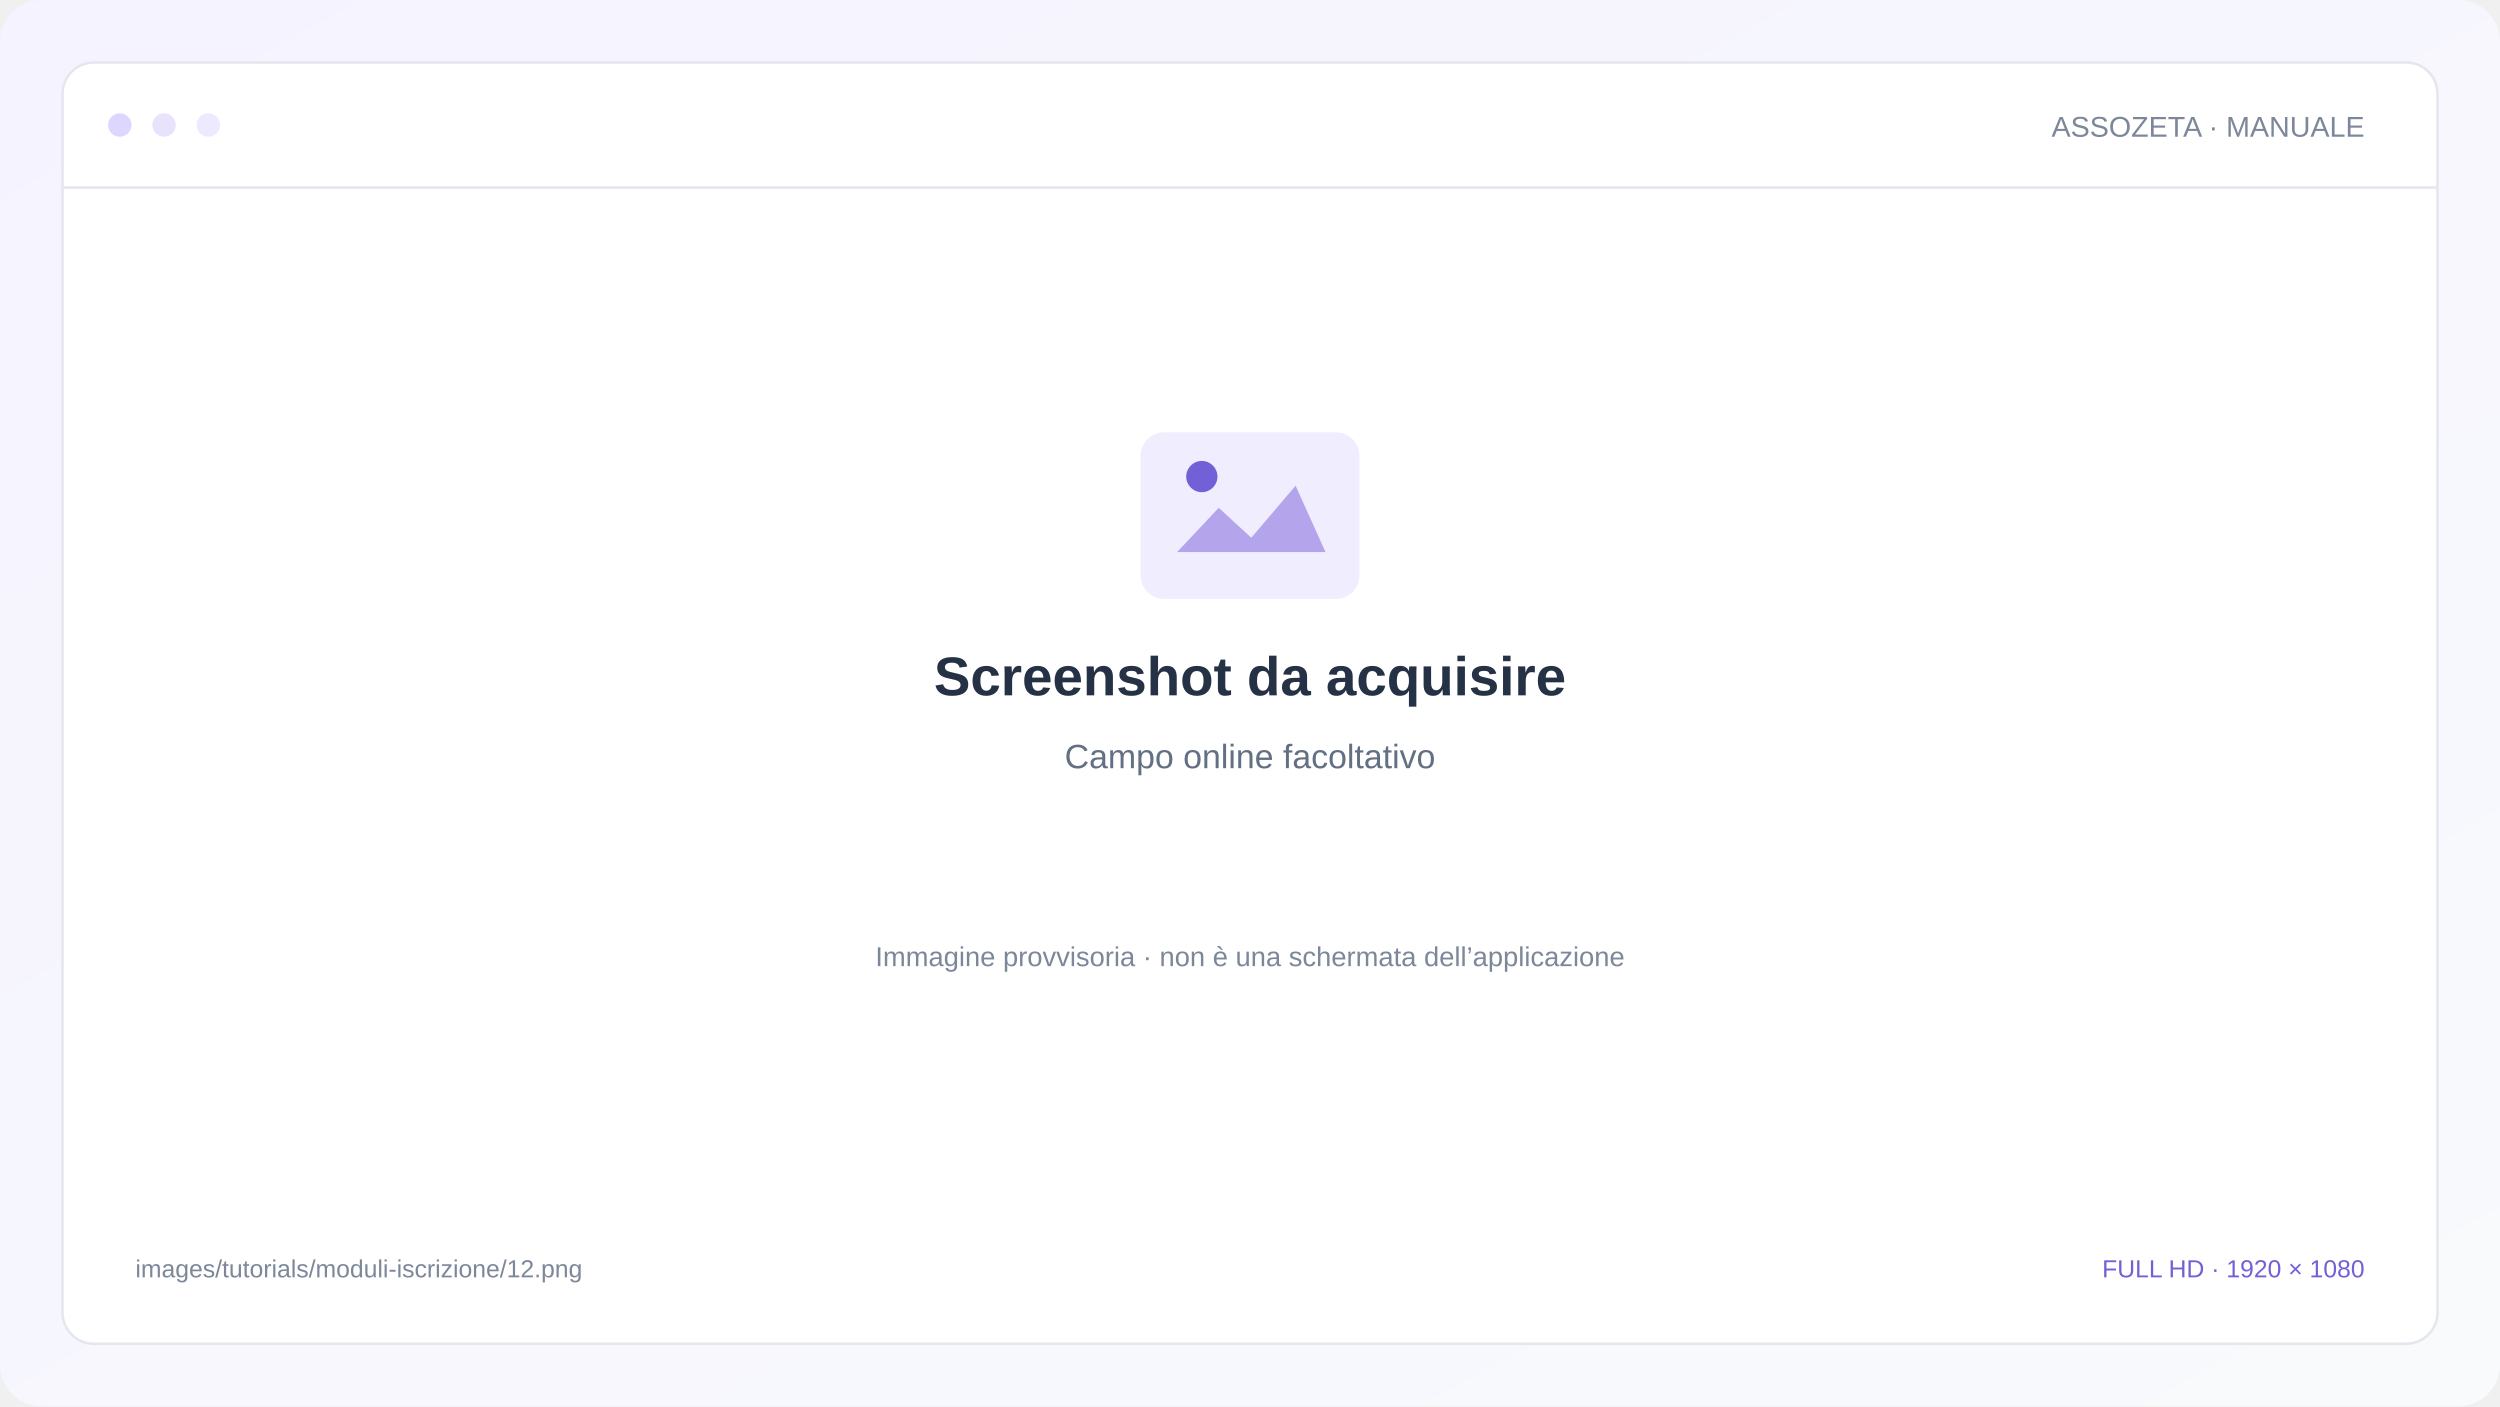
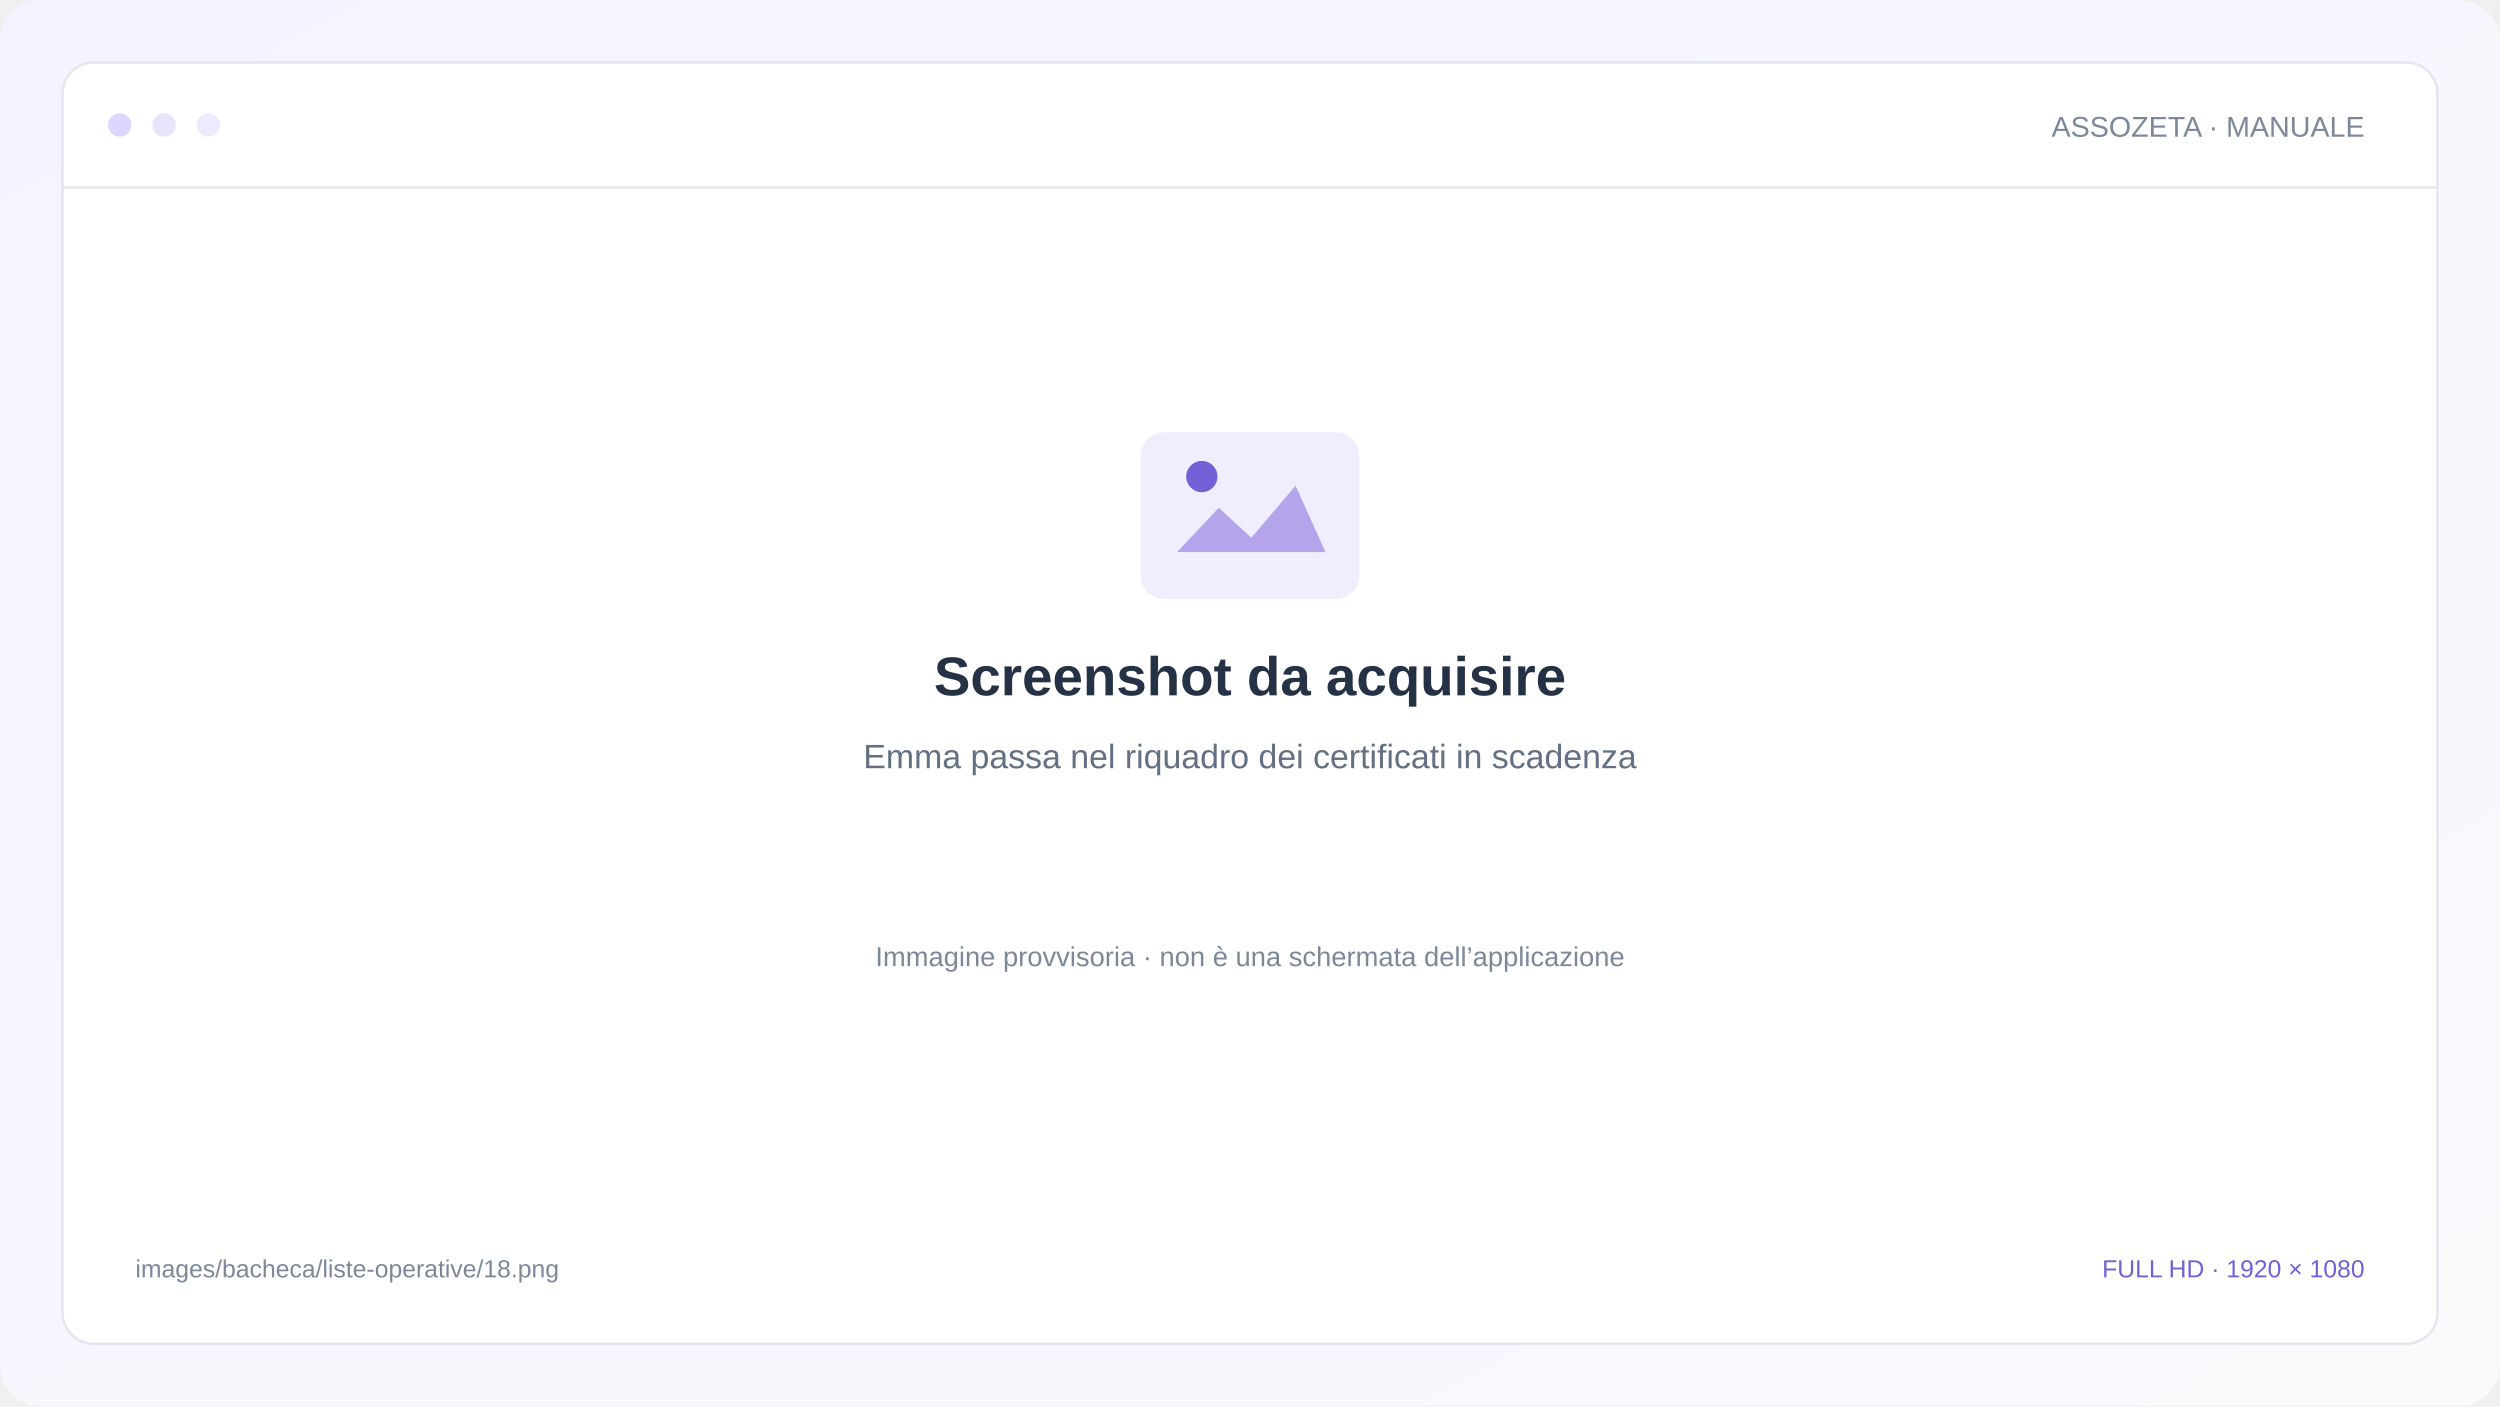
<svg xmlns="http://www.w3.org/2000/svg" width="1920" height="1080" viewBox="0 0 1920 1080" data-assozeta-manuale-placeholder="true" role="img" aria-labelledby="title description">
  <defs>
    <linearGradient id="surface" x2="1" y2="1">
      <stop stop-color="#f5f3ff" />
      <stop offset="1" stop-color="#f8fafc" />
    </linearGradient>
  </defs>
  <rect width="1920" height="1080" rx="32" fill="url(#surface)" />
  <rect x="48" y="48" width="1824" height="984" rx="24" fill="#fff" stroke="#e5e7ef" stroke-width="2" />
  <path d="M48 144H1872" stroke="#e5e7ef" stroke-width="2" />
  <circle cx="92" cy="96" r="9" fill="#ddd6fe" />
  <circle cx="126" cy="96" r="9" fill="#e8e3fa" />
  <circle cx="160" cy="96" r="9" fill="#ede9fe" />
  <text x="1816" y="105" text-anchor="end" font-family="Arial, sans-serif" font-size="22" fill="#7c879a">ASSOZETA · MANUALE</text>
  <rect x="876" y="332" width="168" height="128" rx="18" fill="#f0edff" />
  <path d="M904 424l32-34 25 23 34-40 23 51H904z" fill="#b4a4ec" />
  <circle cx="923" cy="366" r="12" fill="#7160d6" />
  <text x="960" y="534" text-anchor="middle" font-family="Arial, sans-serif" font-size="42" font-weight="700" fill="#253145">Screenshot da acquisire</text>
  <text x="960" y="590" text-anchor="middle" font-family="Arial, sans-serif" font-size="26" fill="#637083">
-     <tspan x="960" dy="0">Campo online facoltativo</tspan>
+     <tspan x="960" dy="0">Emma passa nel riquadro dei certificati in scadenza</tspan>
  </text>
  <text x="960" y="742" text-anchor="middle" font-family="Arial, sans-serif" font-size="21" fill="#7c879a">Immagine provvisoria · non è una schermata dell’applicazione</text>
-   <text x="104" y="981" font-family="Arial, sans-serif" font-size="19" fill="#7c879a">images/tutorials/moduli-iscrizione/12.png</text>
+   <text x="104" y="981" font-family="Arial, sans-serif" font-size="19" fill="#7c879a">images/bacheca/liste-operative/18.png</text>
  <text x="1816" y="981" text-anchor="end" font-family="Arial, sans-serif" font-size="19" fill="#7160d6">FULL HD · 1920 × 1080</text>
</svg>
